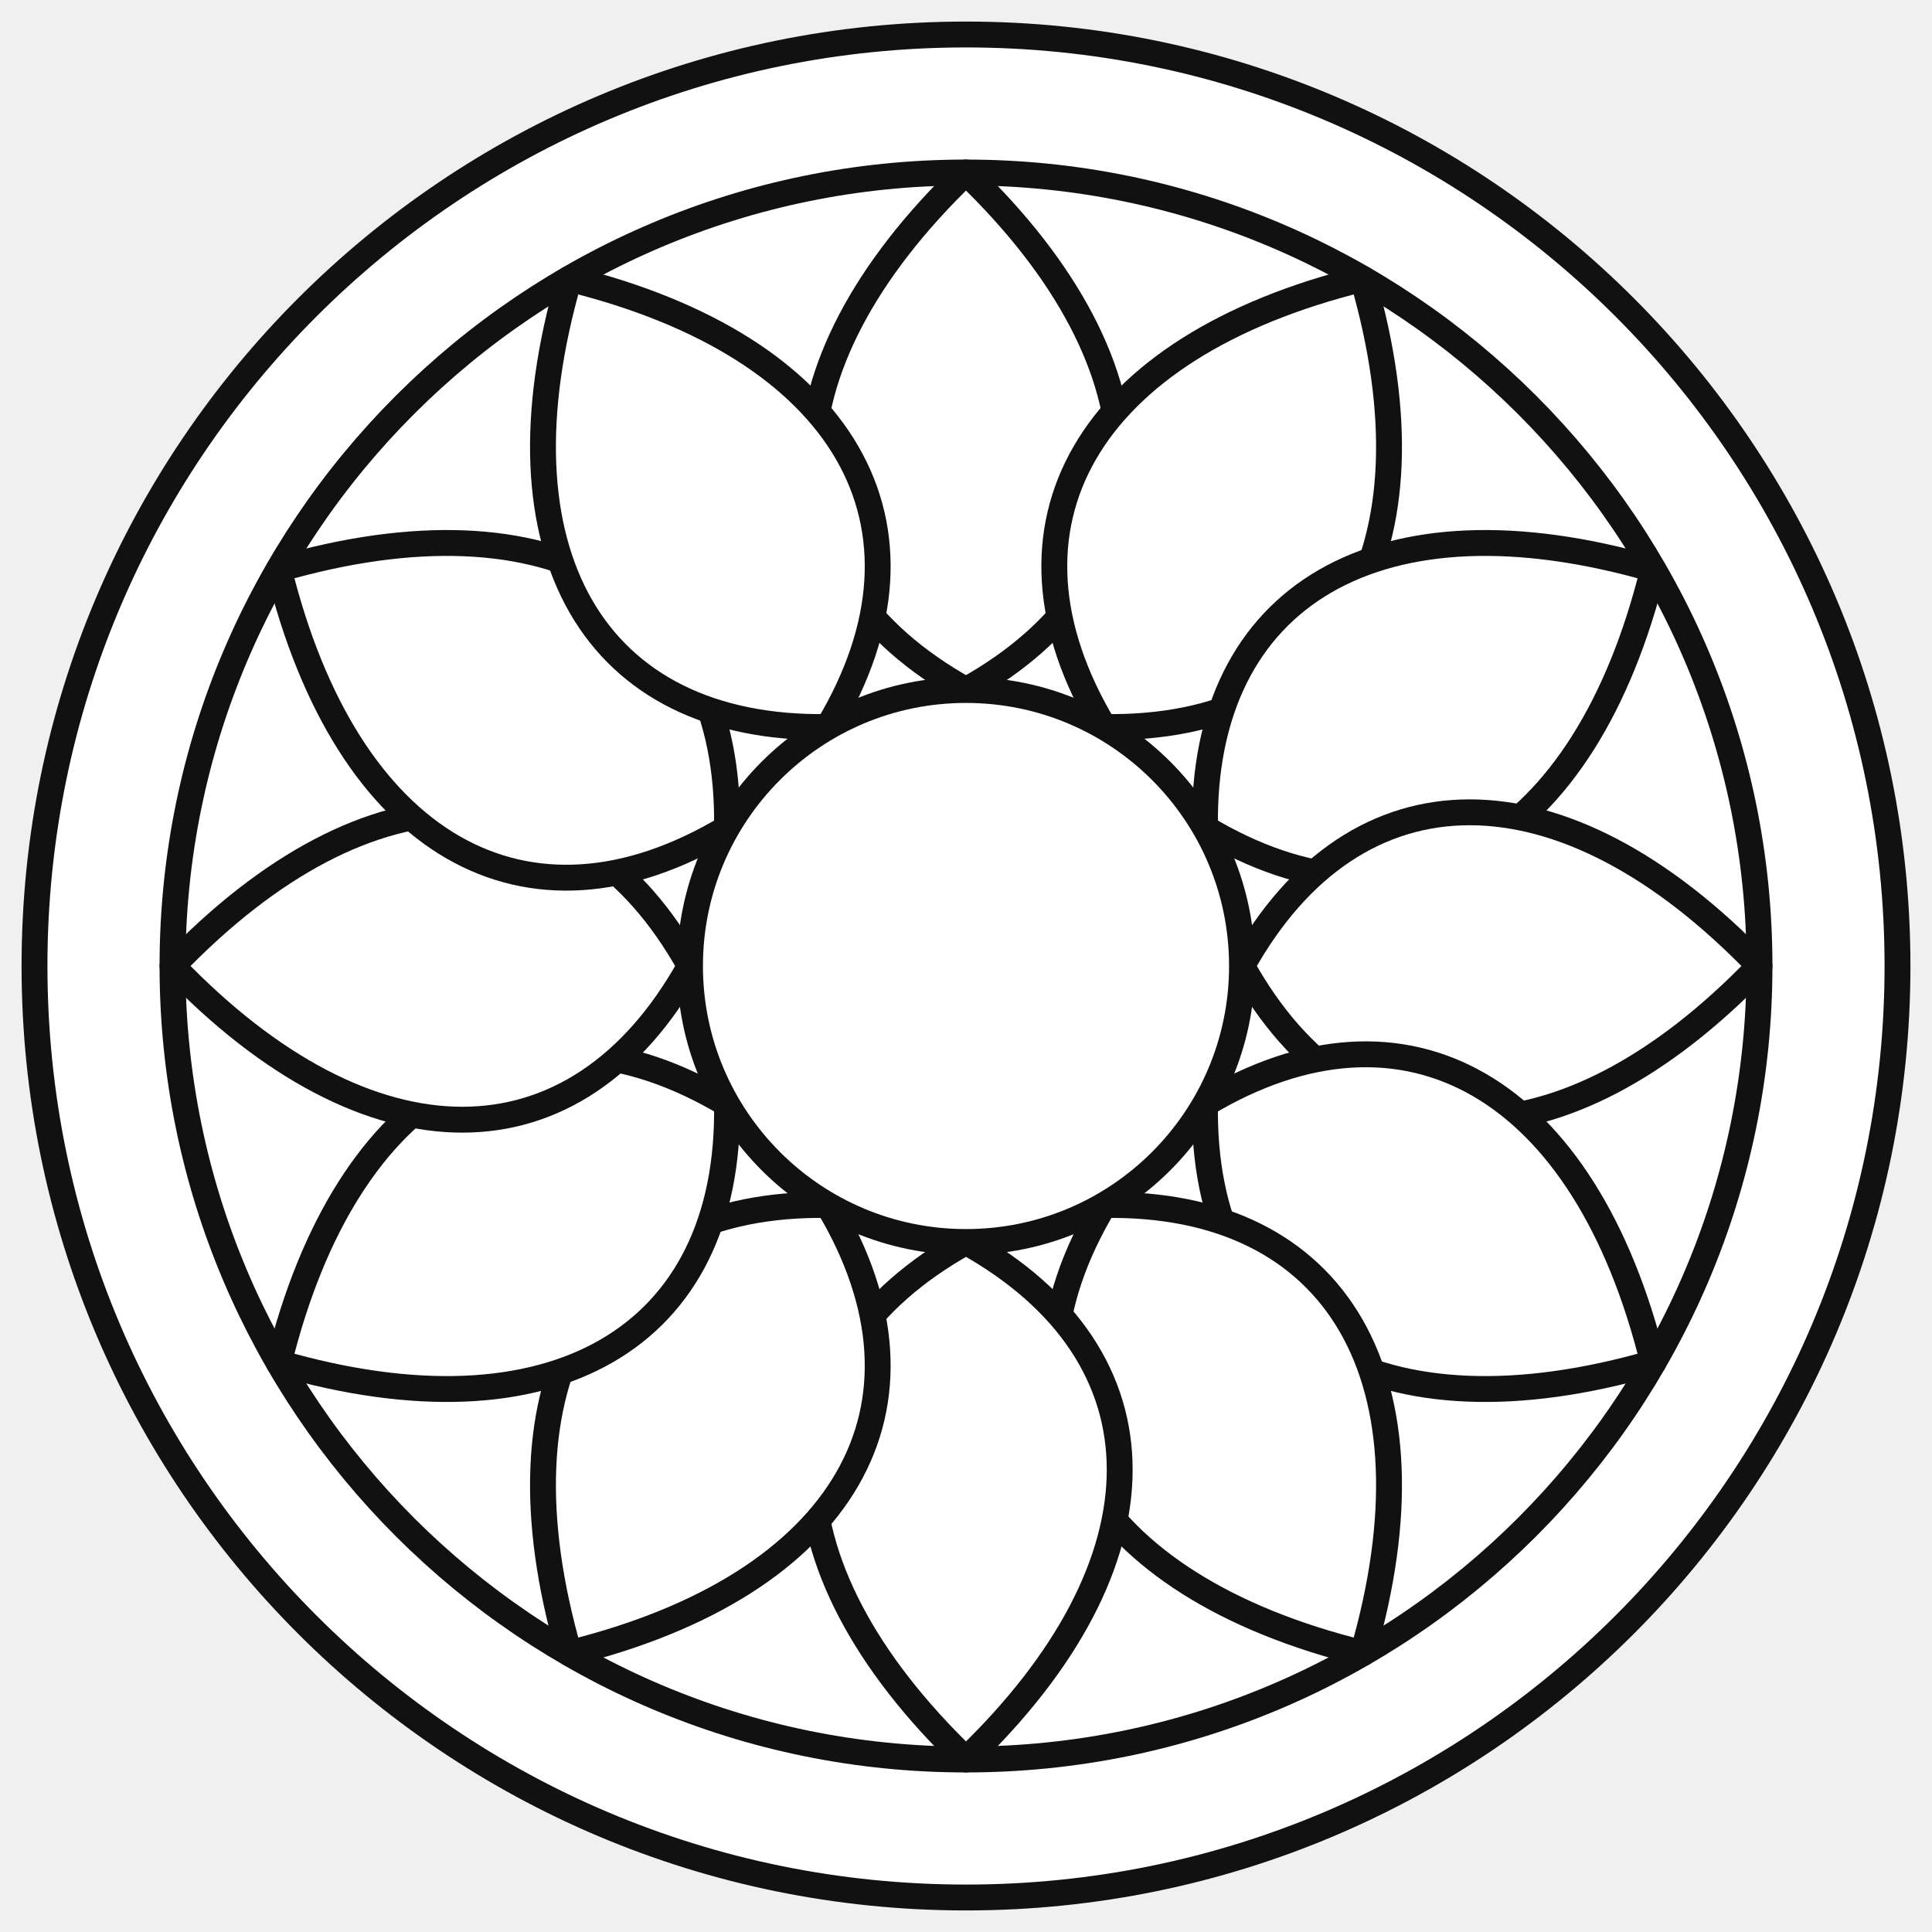
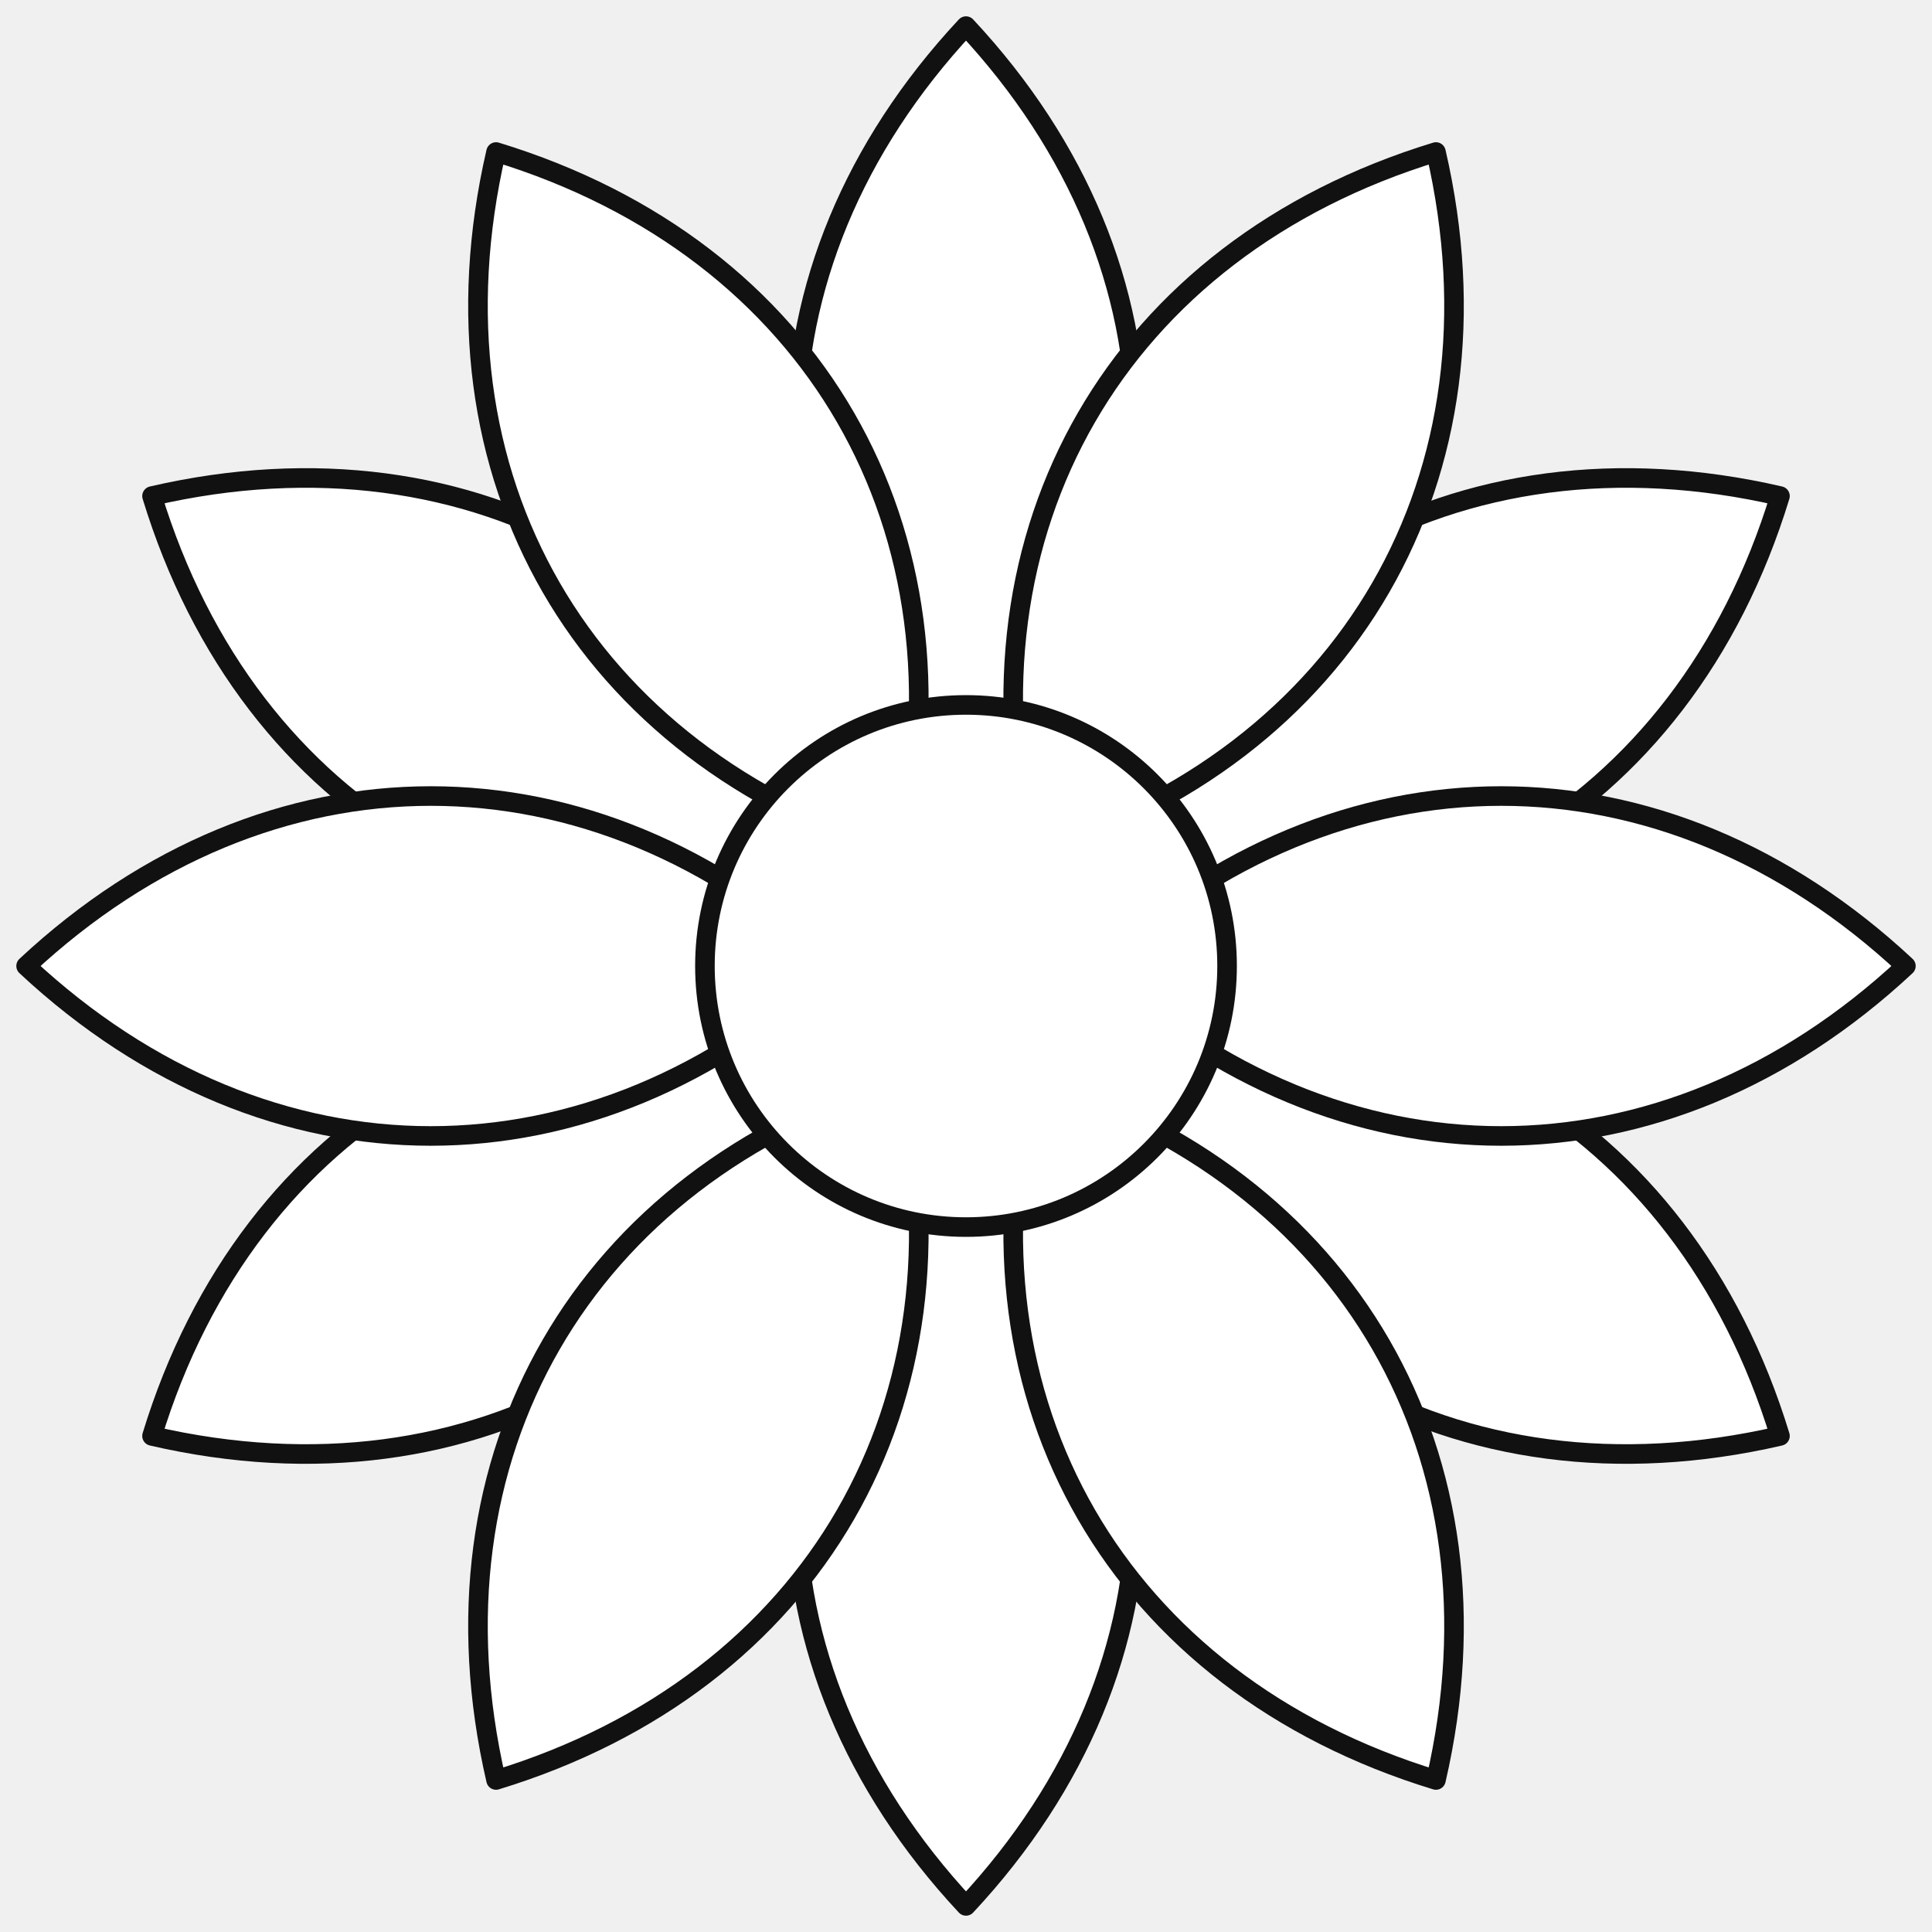
- <svg xmlns="http://www.w3.org/2000/svg" width="56mm" height="56mm" viewBox="-28 -28 56 56">
-   <circle cx="0" cy="0" r="27" fill="#ffffff" stroke="#111111" stroke-width="0.75" stroke-linejoin="round" stroke-linecap="round" />
-   <circle cx="0" cy="0" r="23" fill="#ffffff" stroke="#111111" stroke-width="0.75" stroke-linejoin="round" stroke-linecap="round" />
+ <svg xmlns="http://www.w3.org/2000/svg" width="74mm" height="74mm" viewBox="-37 -37 74 74">
  <g class="petalo-dedicatoria">
-     <path d="M0,-8 C5.94,-11.3 5.94,-17.3 0,-23 C-5.94,-17.3 -5.94,-11.3 0,-8 Z" fill="#ffffff" stroke="#111111" stroke-width="0.75" stroke-linejoin="round" stroke-linecap="round" />
+     <path d="M0,-5 C8.68,-14.3 8.68,-26.7 0,-36 C-8.68,-26.7 -8.68,-14.3 0,-5 Z" fill="#ffffff" stroke="#111111" stroke-width="0.75" stroke-linejoin="round" stroke-linecap="round" />
  </g>
  <g class="petalo-dedicatoria">
-     <path d="M4,-6.928 C10.794,-6.816 13.794,-12.012 11.5,-19.919 C3.506,-17.952 0.506,-12.756 4,-6.928 Z" fill="#ffffff" stroke="#111111" stroke-width="0.75" stroke-linejoin="round" stroke-linecap="round" />
+     <path d="M4.33,-2.5 C16.724,0.367 27.463,-5.833 31.177,-18 C18.783,-20.867 8.044,-14.667 4.33,-2.5 Z" fill="#ffffff" stroke="#111111" stroke-width="0.75" stroke-linejoin="round" stroke-linecap="round" />
  </g>
  <g class="petalo-dedicatoria">
-     <path d="M6.928,-4 C12.756,-0.506 17.952,-3.506 19.919,-11.5 C12.012,-13.794 6.816,-10.794 6.928,-4 Z" fill="#ffffff" stroke="#111111" stroke-width="0.75" stroke-linejoin="round" stroke-linecap="round" />
+     <path d="M4.33,2.5 C8.044,14.667 18.783,20.867 31.177,18 C27.463,5.833 16.724,-0.367 4.33,2.5 Z" fill="#ffffff" stroke="#111111" stroke-width="0.75" stroke-linejoin="round" stroke-linecap="round" />
  </g>
  <g class="petalo-dedicatoria">
-     <path d="M8,0 C11.3,5.94 17.3,5.94 23,0 C17.3,-5.94 11.3,-5.94 8,0 Z" fill="#ffffff" stroke="#111111" stroke-width="0.75" stroke-linejoin="round" stroke-linecap="round" />
+     <path d="M0,5 C-8.68,14.3 -8.68,26.7 0,36 C8.68,26.7 8.68,14.3 0,5 Z" fill="#ffffff" stroke="#111111" stroke-width="0.75" stroke-linejoin="round" stroke-linecap="round" />
  </g>
  <g class="petalo-dedicatoria">
-     <path d="M6.928,4 C6.816,10.794 12.012,13.794 19.919,11.5 C17.952,3.506 12.756,0.506 6.928,4 Z" fill="#ffffff" stroke="#111111" stroke-width="0.75" stroke-linejoin="round" stroke-linecap="round" />
+     <path d="M-4.33,2.5 C-16.724,-0.367 -27.463,5.833 -31.177,18 C-18.783,20.867 -8.044,14.667 -4.33,2.5 Z" fill="#ffffff" stroke="#111111" stroke-width="0.75" stroke-linejoin="round" stroke-linecap="round" />
  </g>
  <g class="petalo-dedicatoria">
-     <path d="M4,6.928 C0.506,12.756 3.506,17.952 11.5,19.919 C13.794,12.012 10.794,6.816 4,6.928 Z" fill="#ffffff" stroke="#111111" stroke-width="0.75" stroke-linejoin="round" stroke-linecap="round" />
+     <path d="M-4.33,-2.5 C-8.044,-14.667 -18.783,-20.867 -31.177,-18 C-27.463,-5.833 -16.724,0.367 -4.33,-2.5 Z" fill="#ffffff" stroke="#111111" stroke-width="0.75" stroke-linejoin="round" stroke-linecap="round" />
  </g>
  <g class="petalo-dedicatoria">
-     <path d="M0,8 C-5.94,11.3 -5.94,17.3 0,23 C5.94,17.3 5.94,11.3 0,8 Z" fill="#ffffff" stroke="#111111" stroke-width="0.75" stroke-linejoin="round" stroke-linecap="round" />
+     <path d="M2.5,-4.33 C14.667,-8.044 20.867,-18.783 18,-31.177 C5.833,-27.463 -0.367,-16.724 2.5,-4.33 Z" fill="#ffffff" stroke="#111111" stroke-width="0.75" stroke-linejoin="round" stroke-linecap="round" />
  </g>
  <g class="petalo-dedicatoria">
-     <path d="M-4,6.928 C-10.794,6.816 -13.794,12.012 -11.5,19.919 C-3.506,17.952 -0.506,12.756 -4,6.928 Z" fill="#ffffff" stroke="#111111" stroke-width="0.75" stroke-linejoin="round" stroke-linecap="round" />
+     <path d="M5,0 C14.3,8.68 26.7,8.68 36,0 C26.7,-8.68 14.3,-8.68 5,0 Z" fill="#ffffff" stroke="#111111" stroke-width="0.75" stroke-linejoin="round" stroke-linecap="round" />
  </g>
  <g class="petalo-dedicatoria">
-     <path d="M-6.928,4 C-12.756,0.506 -17.952,3.506 -19.919,11.5 C-12.012,13.794 -6.816,10.794 -6.928,4 Z" fill="#ffffff" stroke="#111111" stroke-width="0.75" stroke-linejoin="round" stroke-linecap="round" />
+     <path d="M2.5,4.33 C-0.367,16.724 5.833,27.463 18,31.177 C20.867,18.783 14.667,8.044 2.5,4.33 Z" fill="#ffffff" stroke="#111111" stroke-width="0.75" stroke-linejoin="round" stroke-linecap="round" />
  </g>
  <g class="petalo-dedicatoria">
-     <path d="M-8,0 C-11.3,-5.94 -17.3,-5.94 -23,0 C-17.3,5.94 -11.3,5.94 -8,0 Z" fill="#ffffff" stroke="#111111" stroke-width="0.75" stroke-linejoin="round" stroke-linecap="round" />
+     <path d="M-2.5,4.33 C-14.667,8.044 -20.867,18.783 -18,31.177 C-5.833,27.463 0.367,16.724 -2.5,4.33 Z" fill="#ffffff" stroke="#111111" stroke-width="0.75" stroke-linejoin="round" stroke-linecap="round" />
  </g>
  <g class="petalo-dedicatoria">
-     <path d="M-6.928,-4 C-6.816,-10.794 -12.012,-13.794 -19.919,-11.5 C-17.952,-3.506 -12.756,-0.506 -6.928,-4 Z" fill="#ffffff" stroke="#111111" stroke-width="0.75" stroke-linejoin="round" stroke-linecap="round" />
+     <path d="M-5,0 C-14.3,-8.68 -26.7,-8.68 -36,0 C-26.7,8.68 -14.3,8.68 -5,0 Z" fill="#ffffff" stroke="#111111" stroke-width="0.75" stroke-linejoin="round" stroke-linecap="round" />
  </g>
  <g class="petalo-dedicatoria">
-     <path d="M-4,-6.928 C-0.506,-12.756 -3.506,-17.952 -11.5,-19.919 C-13.794,-12.012 -10.794,-6.816 -4,-6.928 Z" fill="#ffffff" stroke="#111111" stroke-width="0.75" stroke-linejoin="round" stroke-linecap="round" />
+     <path d="M-2.5,-4.33 C0.367,-16.724 -5.833,-27.463 -18,-31.177 C-20.867,-18.783 -14.667,-8.044 -2.5,-4.33 Z" fill="#ffffff" stroke="#111111" stroke-width="0.75" stroke-linejoin="round" stroke-linecap="round" />
  </g>
-   <circle cx="0" cy="0" r="8" fill="#ffffff" stroke="#111111" stroke-width="0.75" stroke-linejoin="round" stroke-linecap="round" />
+   <circle cx="0" cy="0" r="10" fill="#ffffff" stroke="#111111" stroke-width="0.75" stroke-linejoin="round" stroke-linecap="round" />
</svg>
